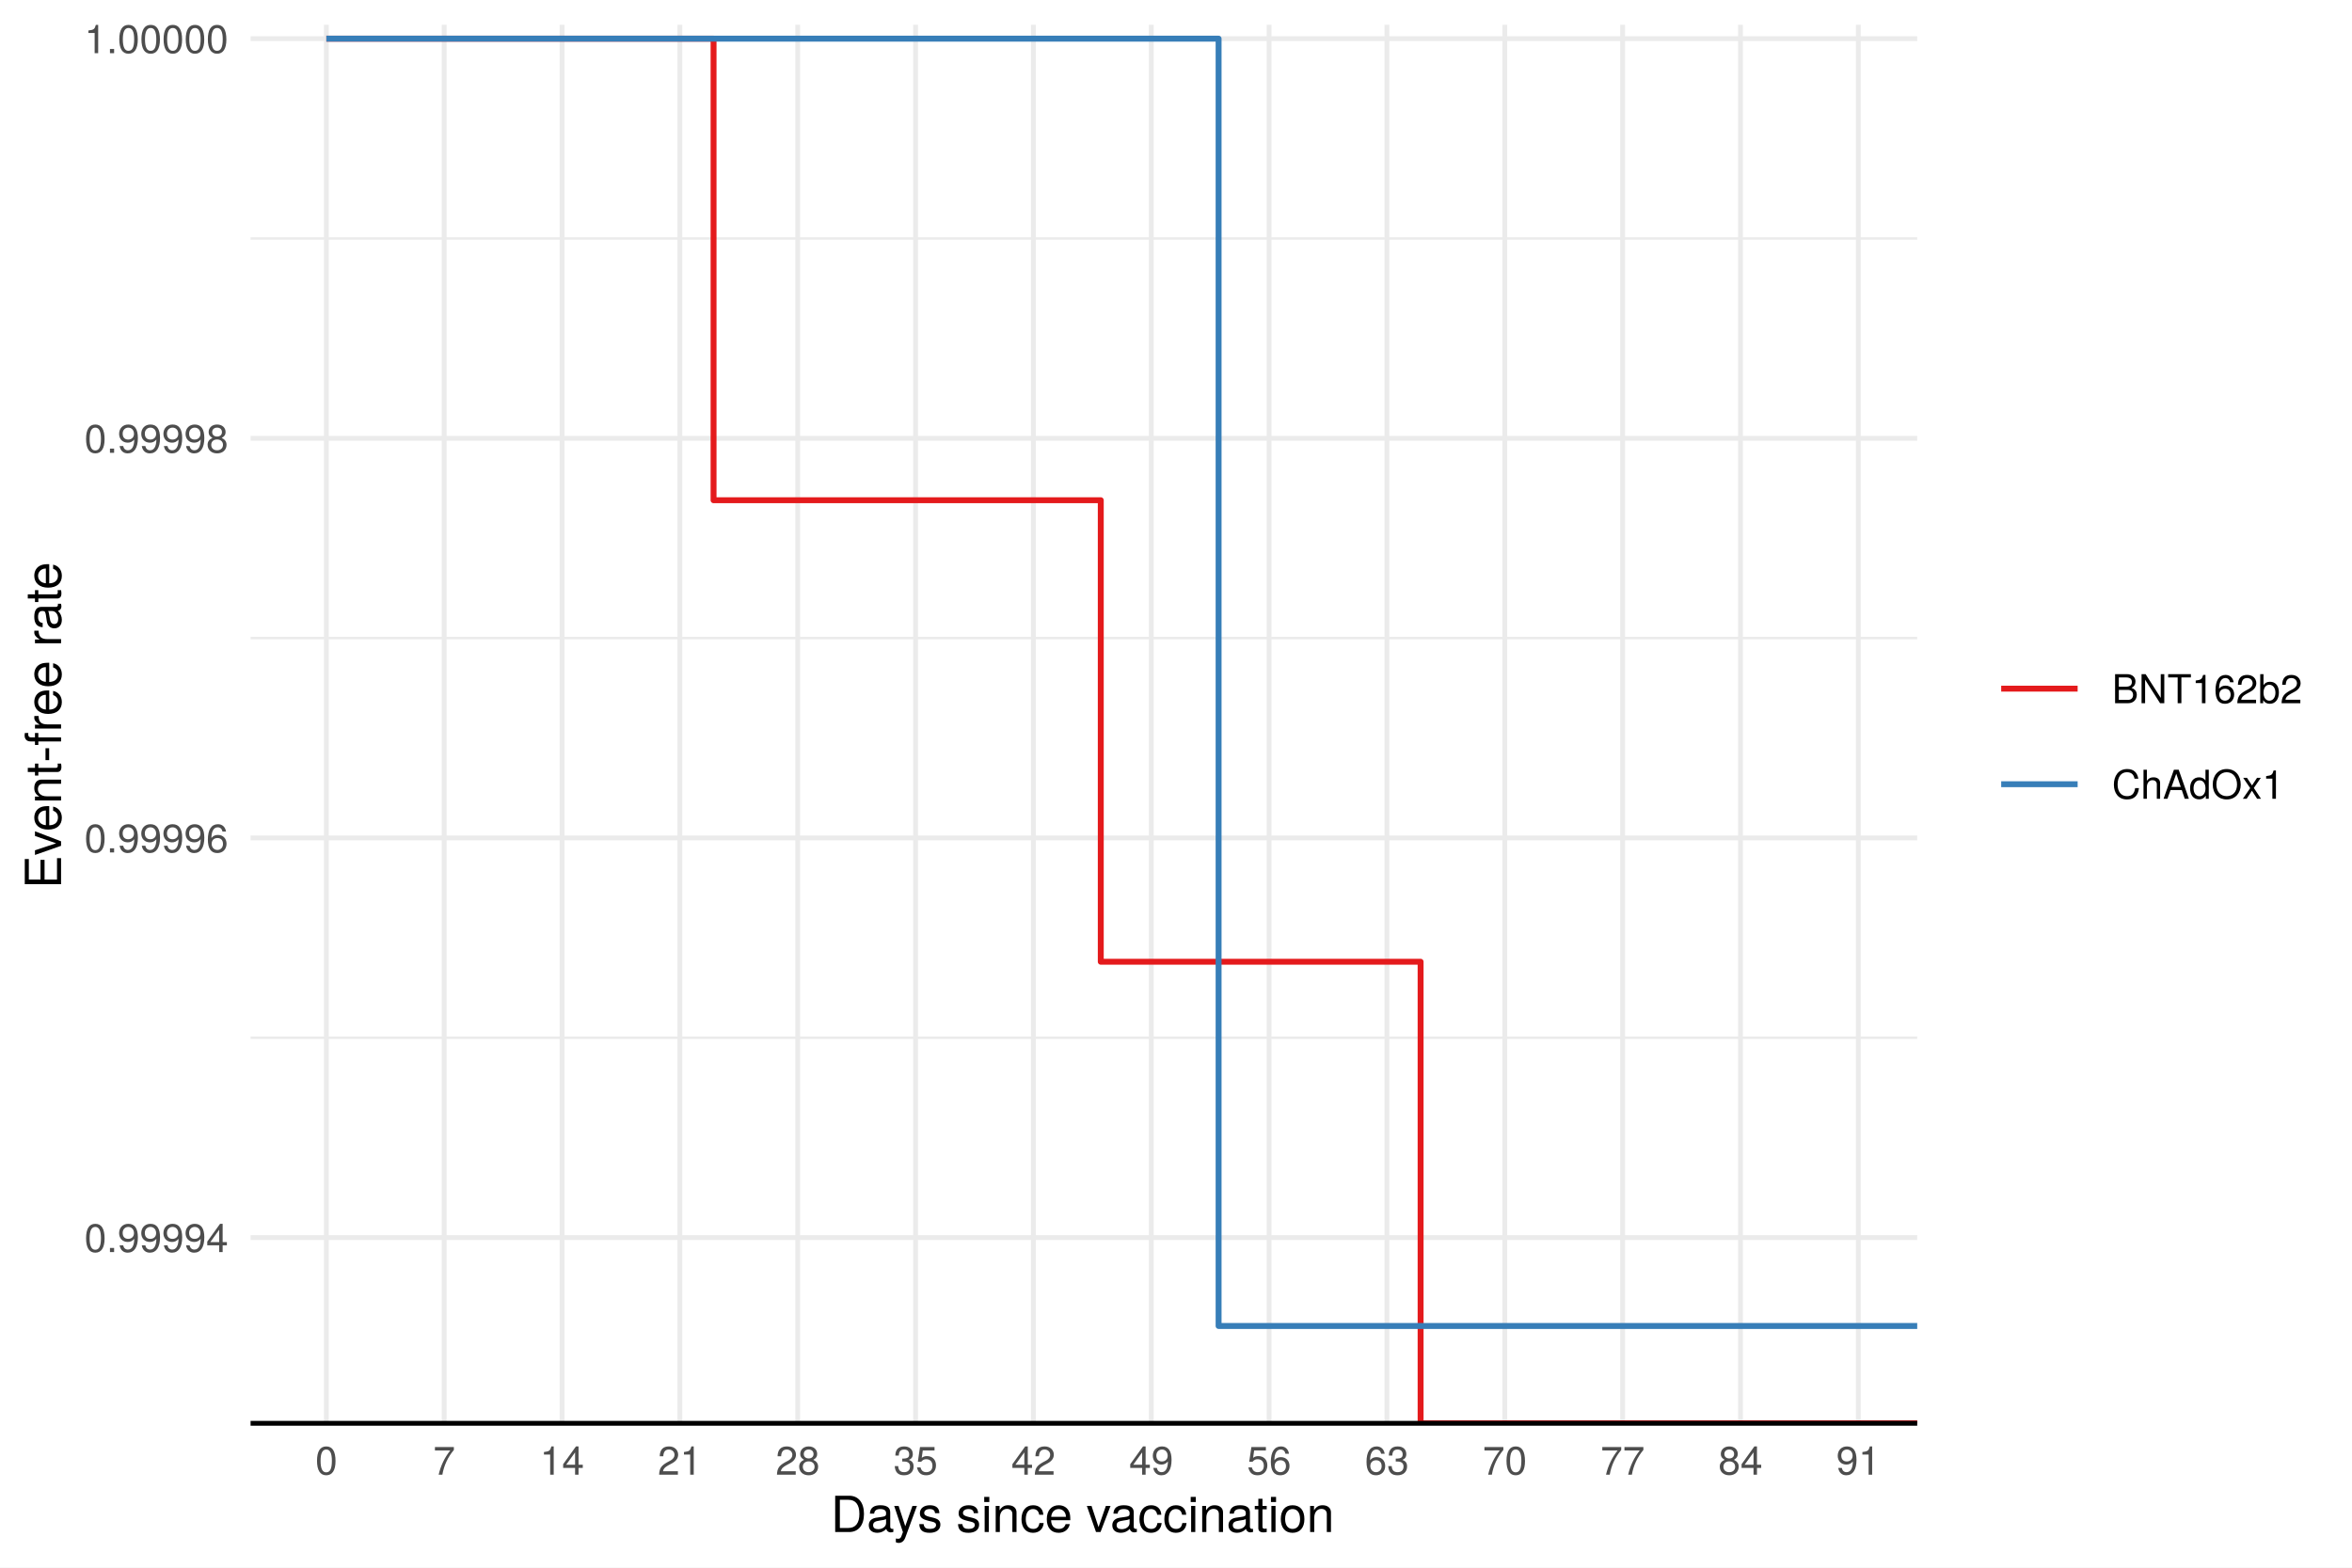
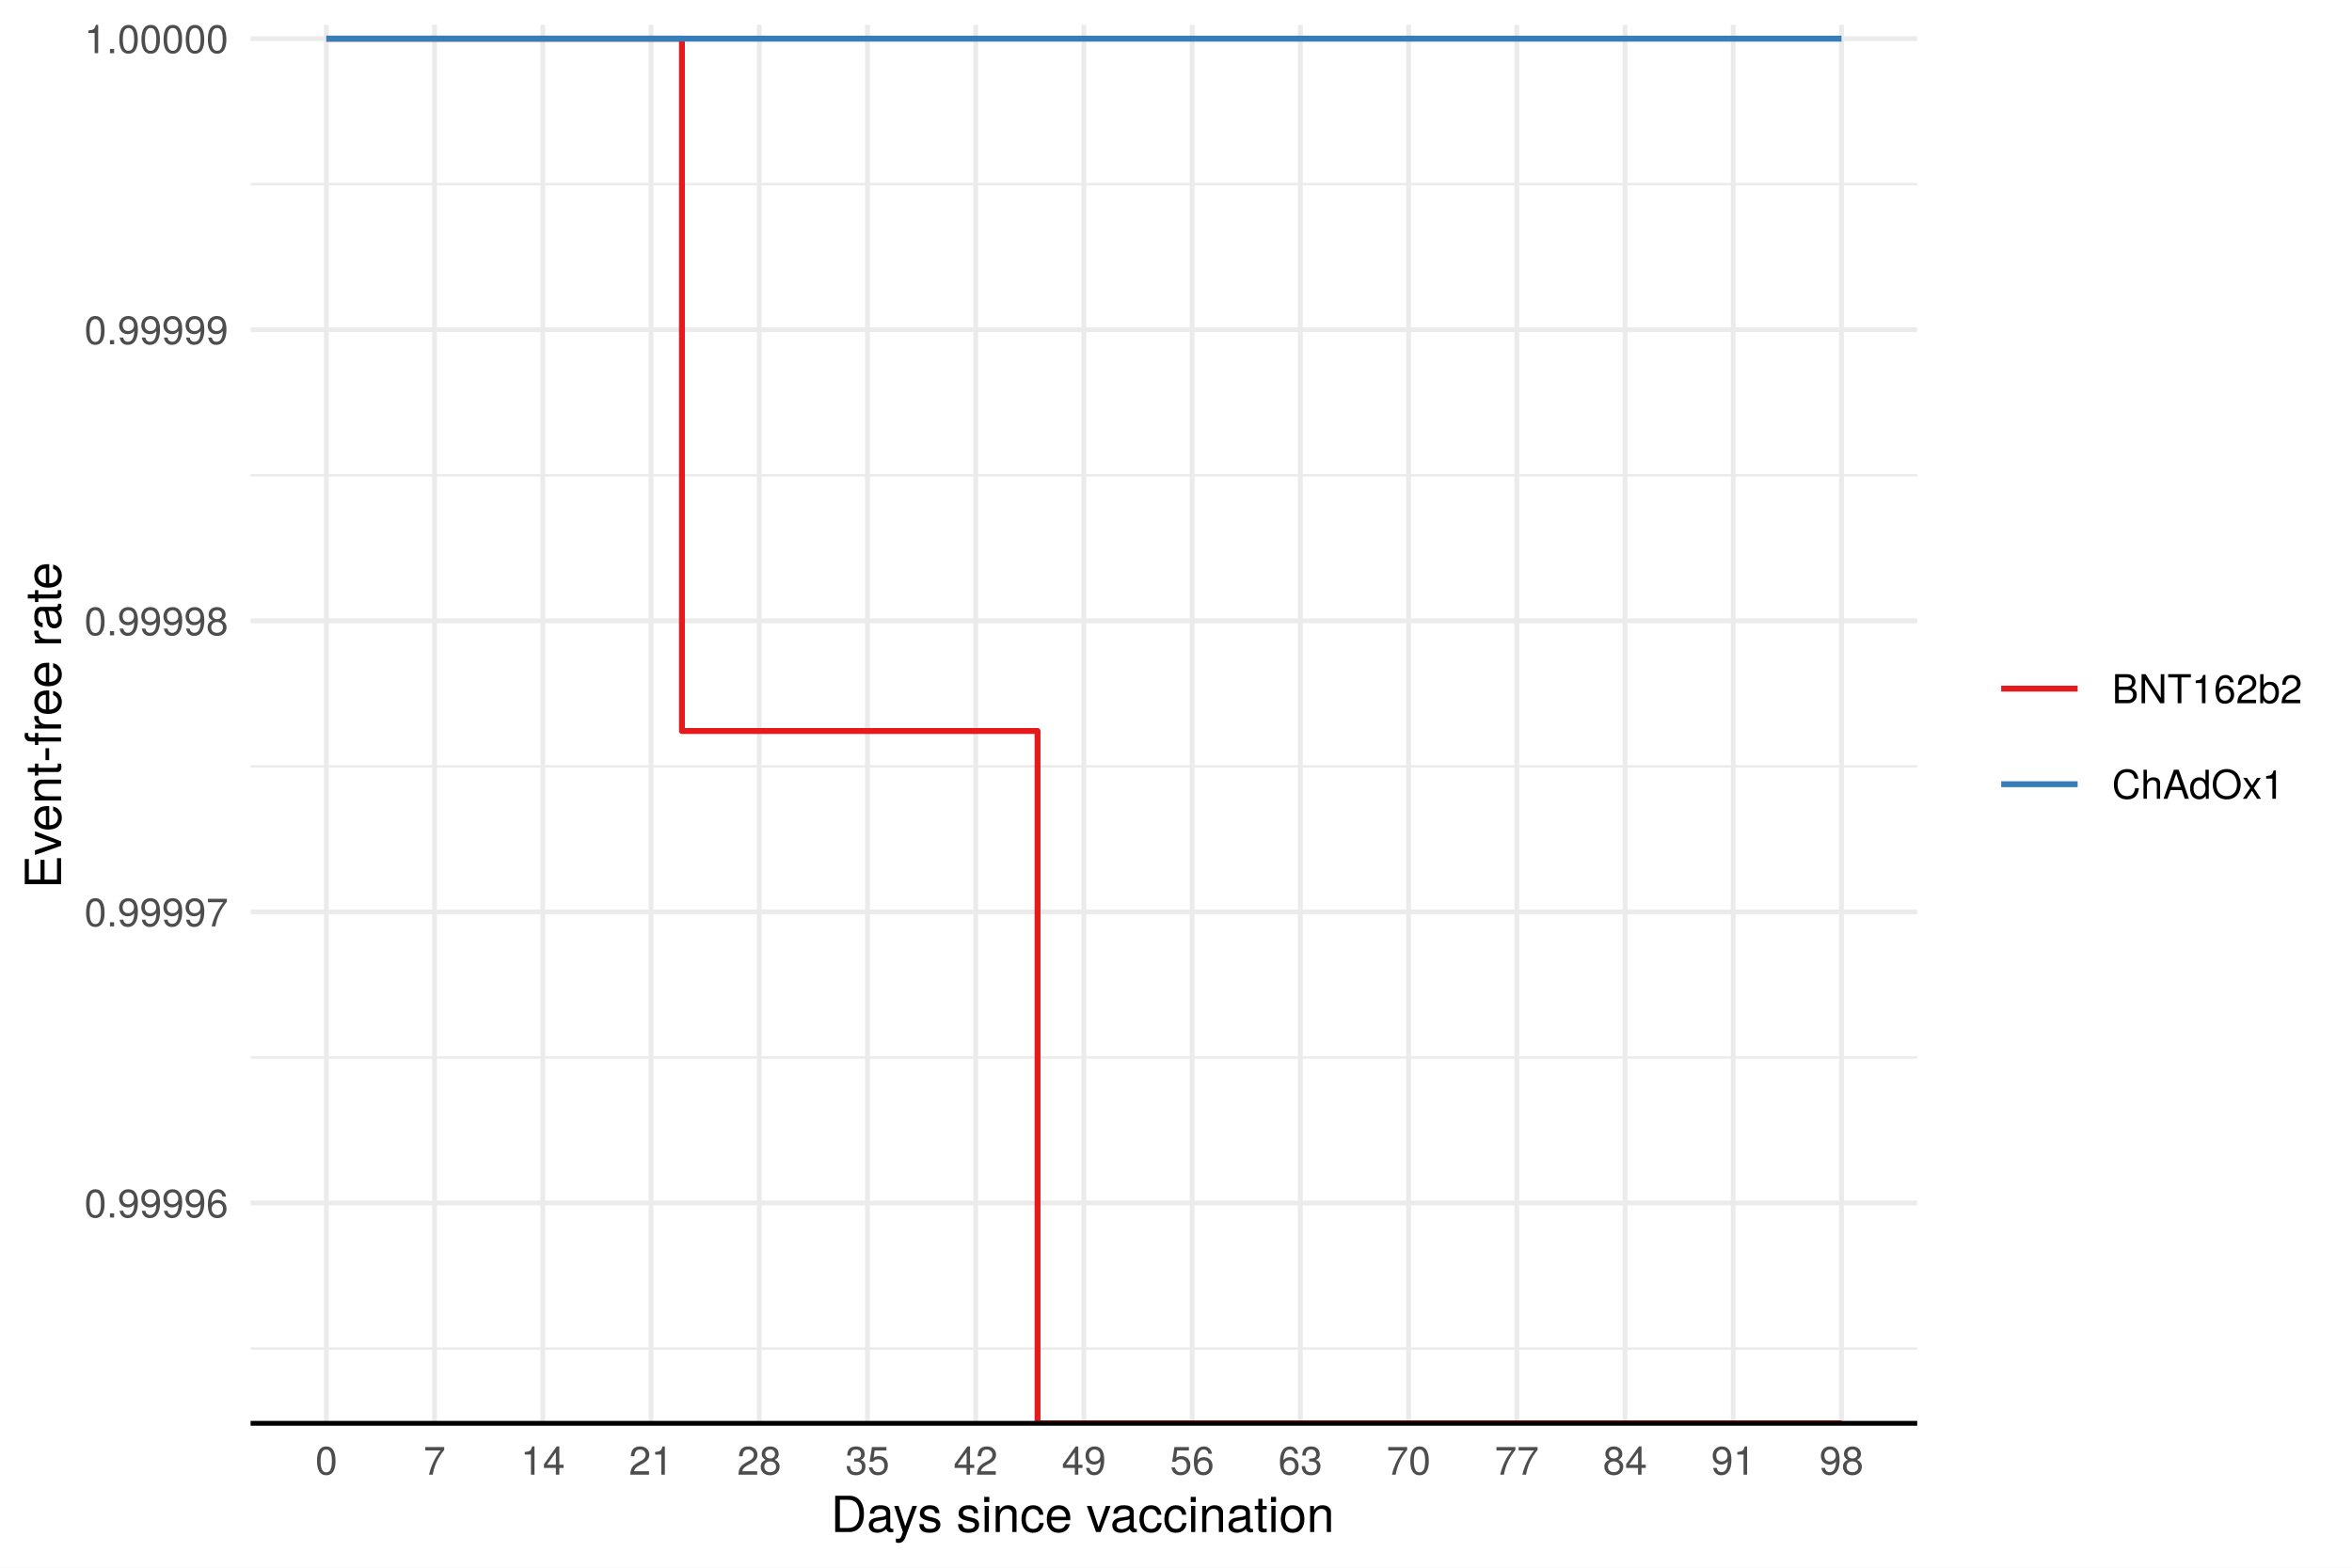
<svg xmlns="http://www.w3.org/2000/svg" viewBox="0 0 425.20 283.46">
  <defs>
    <style type="text/css">
    line, polyline, polygon, path, rect, circle {
      fill: none;
      stroke: #000000;
      stroke-linecap: round;
      stroke-linejoin: round;
      stroke-miterlimit: 10.00;
    }
  </style>
  </defs>
  <rect width="100%" height="100%" style="stroke: none; fill: #FFFFFF;" />
  <defs>
    <clipPath id="cpNDUuMzB8MzQ2LjYwfDI1Ny4zNnw0LjQ4">
      <rect x="45.30" y="4.48" width="301.30" height="252.88" />
    </clipPath>
  </defs>
-   <polyline points="45.30,187.64 346.60,187.64 " style="stroke-width: 0.44; stroke: #EBEBEB; stroke-linecap: butt;" clip-path="url(#cpNDUuMzB8MzQ2LjYwfDI1Ny4zNnw0LjQ4)" />
-   <polyline points="45.30,115.38 346.60,115.38 " style="stroke-width: 0.44; stroke: #EBEBEB; stroke-linecap: butt;" clip-path="url(#cpNDUuMzB8MzQ2LjYwfDI1Ny4zNnw0LjQ4)" />
-   <polyline points="45.30,43.12 346.60,43.12 " style="stroke-width: 0.44; stroke: #EBEBEB; stroke-linecap: butt;" clip-path="url(#cpNDUuMzB8MzQ2LjYwfDI1Ny4zNnw0LjQ4)" />
-   <polyline points="45.30,223.77 346.60,223.77 " style="stroke-width: 0.87; stroke: #EBEBEB; stroke-linecap: butt;" clip-path="url(#cpNDUuMzB8MzQ2LjYwfDI1Ny4zNnw0LjQ4)" />
-   <polyline points="45.30,151.51 346.60,151.51 " style="stroke-width: 0.87; stroke: #EBEBEB; stroke-linecap: butt;" clip-path="url(#cpNDUuMzB8MzQ2LjYwfDI1Ny4zNnw0LjQ4)" />
-   <polyline points="45.30,79.25 346.60,79.25 " style="stroke-width: 0.87; stroke: #EBEBEB; stroke-linecap: butt;" clip-path="url(#cpNDUuMzB8MzQ2LjYwfDI1Ny4zNnw0LjQ4)" />
+   <polyline points="45.30,243.84 346.60,243.84 " style="stroke-width: 0.44; stroke: #EBEBEB; stroke-linecap: butt;" clip-path="url(#cpNDUuMzB8MzQ2LjYwfDI1Ny4zNnw0LjQ4)" />
+   <polyline points="45.30,191.21 346.60,191.21 " style="stroke-width: 0.44; stroke: #EBEBEB; stroke-linecap: butt;" clip-path="url(#cpNDUuMzB8MzQ2LjYwfDI1Ny4zNnw0LjQ4)" />
+   <polyline points="45.30,138.57 346.60,138.57 " style="stroke-width: 0.44; stroke: #EBEBEB; stroke-linecap: butt;" clip-path="url(#cpNDUuMzB8MzQ2LjYwfDI1Ny4zNnw0LjQ4)" />
+   <polyline points="45.30,85.94 346.60,85.94 " style="stroke-width: 0.44; stroke: #EBEBEB; stroke-linecap: butt;" clip-path="url(#cpNDUuMzB8MzQ2LjYwfDI1Ny4zNnw0LjQ4)" />
+   <polyline points="45.30,33.30 346.60,33.30 " style="stroke-width: 0.44; stroke: #EBEBEB; stroke-linecap: butt;" clip-path="url(#cpNDUuMzB8MzQ2LjYwfDI1Ny4zNnw0LjQ4)" />
+   <polyline points="45.30,217.52 346.60,217.52 " style="stroke-width: 0.87; stroke: #EBEBEB; stroke-linecap: butt;" clip-path="url(#cpNDUuMzB8MzQ2LjYwfDI1Ny4zNnw0LjQ4)" />
+   <polyline points="45.30,164.89 346.60,164.89 " style="stroke-width: 0.87; stroke: #EBEBEB; stroke-linecap: butt;" clip-path="url(#cpNDUuMzB8MzQ2LjYwfDI1Ny4zNnw0LjQ4)" />
+   <polyline points="45.30,112.26 346.60,112.26 " style="stroke-width: 0.87; stroke: #EBEBEB; stroke-linecap: butt;" clip-path="url(#cpNDUuMzB8MzQ2LjYwfDI1Ny4zNnw0LjQ4)" />
+   <polyline points="45.30,59.62 346.60,59.62 " style="stroke-width: 0.87; stroke: #EBEBEB; stroke-linecap: butt;" clip-path="url(#cpNDUuMzB8MzQ2LjYwfDI1Ny4zNnw0LjQ4)" />
  <polyline points="45.30,6.99 346.60,6.99 " style="stroke-width: 0.87; stroke: #EBEBEB; stroke-linecap: butt;" clip-path="url(#cpNDUuMzB8MzQ2LjYwfDI1Ny4zNnw0LjQ4)" />
  <polyline points="59.00,257.36 59.00,4.48 " style="stroke-width: 0.87; stroke: #EBEBEB; stroke-linecap: butt;" clip-path="url(#cpNDUuMzB8MzQ2LjYwfDI1Ny4zNnw0LjQ4)" />
-   <polyline points="80.30,257.36 80.30,4.48 " style="stroke-width: 0.87; stroke: #EBEBEB; stroke-linecap: butt;" clip-path="url(#cpNDUuMzB8MzQ2LjYwfDI1Ny4zNnw0LjQ4)" />
-   <polyline points="101.61,257.36 101.61,4.48 " style="stroke-width: 0.87; stroke: #EBEBEB; stroke-linecap: butt;" clip-path="url(#cpNDUuMzB8MzQ2LjYwfDI1Ny4zNnw0LjQ4)" />
-   <polyline points="122.91,257.36 122.91,4.48 " style="stroke-width: 0.87; stroke: #EBEBEB; stroke-linecap: butt;" clip-path="url(#cpNDUuMzB8MzQ2LjYwfDI1Ny4zNnw0LjQ4)" />
-   <polyline points="144.21,257.36 144.21,4.48 " style="stroke-width: 0.87; stroke: #EBEBEB; stroke-linecap: butt;" clip-path="url(#cpNDUuMzB8MzQ2LjYwfDI1Ny4zNnw0LjQ4)" />
-   <polyline points="165.52,257.36 165.52,4.48 " style="stroke-width: 0.87; stroke: #EBEBEB; stroke-linecap: butt;" clip-path="url(#cpNDUuMzB8MzQ2LjYwfDI1Ny4zNnw0LjQ4)" />
-   <polyline points="186.82,257.36 186.82,4.48 " style="stroke-width: 0.87; stroke: #EBEBEB; stroke-linecap: butt;" clip-path="url(#cpNDUuMzB8MzQ2LjYwfDI1Ny4zNnw0LjQ4)" />
-   <polyline points="208.13,257.36 208.13,4.48 " style="stroke-width: 0.87; stroke: #EBEBEB; stroke-linecap: butt;" clip-path="url(#cpNDUuMzB8MzQ2LjYwfDI1Ny4zNnw0LjQ4)" />
-   <polyline points="229.43,257.36 229.43,4.48 " style="stroke-width: 0.87; stroke: #EBEBEB; stroke-linecap: butt;" clip-path="url(#cpNDUuMzB8MzQ2LjYwfDI1Ny4zNnw0LjQ4)" />
-   <polyline points="250.73,257.36 250.73,4.48 " style="stroke-width: 0.87; stroke: #EBEBEB; stroke-linecap: butt;" clip-path="url(#cpNDUuMzB8MzQ2LjYwfDI1Ny4zNnw0LjQ4)" />
-   <polyline points="272.04,257.36 272.04,4.48 " style="stroke-width: 0.87; stroke: #EBEBEB; stroke-linecap: butt;" clip-path="url(#cpNDUuMzB8MzQ2LjYwfDI1Ny4zNnw0LjQ4)" />
-   <polyline points="293.34,257.36 293.34,4.48 " style="stroke-width: 0.87; stroke: #EBEBEB; stroke-linecap: butt;" clip-path="url(#cpNDUuMzB8MzQ2LjYwfDI1Ny4zNnw0LjQ4)" />
-   <polyline points="314.65,257.36 314.65,4.48 " style="stroke-width: 0.87; stroke: #EBEBEB; stroke-linecap: butt;" clip-path="url(#cpNDUuMzB8MzQ2LjYwfDI1Ny4zNnw0LjQ4)" />
-   <polyline points="335.95,257.36 335.95,4.48 " style="stroke-width: 0.87; stroke: #EBEBEB; stroke-linecap: butt;" clip-path="url(#cpNDUuMzB8MzQ2LjYwfDI1Ny4zNnw0LjQ4)" />
-   <polyline points="59.00,6.99 62.04,6.99 62.04,6.99 65.09,6.99 65.09,6.99 68.13,6.99 68.13,6.99 71.17,6.99 71.17,6.99 74.22,6.99 74.22,6.99 77.26,6.99 77.26,6.99 80.30,6.99 80.30,6.99 83.35,6.99 83.35,6.99 86.39,6.99 86.39,6.99 89.43,6.99 89.43,6.99 92.48,6.99 92.48,6.99 95.52,6.99 95.52,6.99 98.56,6.99 98.56,6.99 101.61,6.99 101.61,6.99 104.65,6.99 104.65,6.99 107.69,6.99 107.69,6.99 110.74,6.99 110.74,6.99 113.78,6.99 113.78,6.99 116.82,6.99 116.82,6.99 119.87,6.99 119.87,6.99 122.91,6.99 122.91,6.99 125.95,6.99 125.95,6.99 129.00,6.99 129.00,90.45 132.04,90.45 132.04,90.45 135.08,90.45 135.08,90.45 138.13,90.45 138.13,90.45 141.17,90.45 141.17,90.45 144.21,90.45 144.21,90.45 147.26,90.45 147.26,90.45 150.30,90.45 150.30,90.45 153.34,90.45 153.34,90.45 156.39,90.45 156.39,90.45 159.43,90.45 159.43,90.45 162.48,90.45 162.48,90.45 165.52,90.45 165.52,90.45 168.56,90.45 168.56,90.45 171.61,90.45 171.61,90.45 174.65,90.45 174.65,90.45 177.69,90.45 177.69,90.45 180.74,90.45 180.74,90.45 183.78,90.45 183.78,90.45 186.82,90.45 186.82,90.45 189.87,90.45 189.87,90.45 192.91,90.45 192.91,90.45 195.95,90.45 195.95,90.45 199.00,90.45 199.00,173.90 202.04,173.90 202.04,173.90 205.08,173.90 205.08,173.90 208.13,173.90 208.13,173.90 211.17,173.90 211.17,173.90 214.21,173.90 214.21,173.90 217.26,173.90 217.26,173.90 220.30,173.90 220.30,173.90 223.34,173.90 223.34,173.90 226.39,173.90 226.39,173.90 229.43,173.90 229.43,173.90 232.47,173.90 232.47,173.90 235.52,173.90 235.52,173.90 238.56,173.90 238.56,173.90 241.60,173.90 241.60,173.90 244.65,173.90 244.65,173.90 247.69,173.90 247.69,173.90 250.73,173.90 250.73,173.90 253.78,173.90 253.78,173.90 256.82,173.90 256.82,257.36 259.86,257.36 259.86,257.36 262.91,257.36 262.91,257.36 265.95,257.36 265.95,257.36 268.99,257.36 268.99,257.36 272.04,257.36 272.04,257.36 275.08,257.36 275.08,257.36 278.12,257.36 278.12,257.36 281.17,257.36 281.17,257.36 284.21,257.36 284.21,257.36 287.26,257.36 287.26,257.36 290.30,257.36 290.30,257.36 293.34,257.36 293.34,257.36 296.39,257.36 296.39,257.36 299.43,257.36 299.43,257.36 302.47,257.36 302.47,257.36 305.52,257.36 305.52,257.36 308.56,257.36 308.56,257.36 311.60,257.36 311.60,257.36 314.65,257.36 314.65,257.36 317.69,257.36 317.69,257.36 320.73,257.36 320.73,257.36 323.78,257.36 323.78,257.36 326.82,257.36 326.82,257.36 329.86,257.36 329.86,257.36 332.91,257.36 332.91,257.36 335.95,257.36 335.95,257.36 338.99,257.36 338.99,257.36 342.04,257.36 342.04,257.36 345.08,257.36 345.08,257.36 348.12,257.36 348.12,257.36 351.17,257.36 351.17,257.36 354.21,257.36 354.21,257.36 357.25,257.36 357.25,257.36 360.30,257.36 360.30,257.36 363.34,257.36 363.34,257.36 366.38,257.36 366.38,257.36 369.43,257.36 369.43,257.36 372.47,257.36 372.47,257.36 375.51,257.36 375.51,257.36 378.56,257.36 378.56,257.36 381.60,257.36 381.60,257.36 384.64,257.36 384.64,257.36 387.69,257.36 387.69,257.36 390.73,257.36 390.73,257.36 393.77,257.36 393.77,257.36 396.82,257.36 396.82,257.36 399.86,257.36 399.86,257.36 402.90,257.36 402.90,257.36 " style="stroke-width: 1.07; stroke: #E41A1C; stroke-linecap: butt;" clip-path="url(#cpNDUuMzB8MzQ2LjYwfDI1Ny4zNnw0LjQ4)" />
-   <polyline points="59.00,6.99 62.04,6.99 62.04,6.99 65.09,6.99 65.09,6.99 68.13,6.99 68.13,6.99 71.17,6.99 71.17,6.99 74.22,6.99 74.22,6.99 77.26,6.99 77.26,6.99 80.30,6.99 80.30,6.99 83.35,6.99 83.35,6.99 86.39,6.99 86.39,6.99 89.43,6.99 89.43,6.99 92.48,6.99 92.48,6.99 95.52,6.99 95.52,6.99 98.56,6.99 98.56,6.99 101.61,6.99 101.61,6.99 104.65,6.99 104.65,6.99 107.69,6.99 107.69,6.99 110.74,6.99 110.74,6.99 113.78,6.99 113.78,6.99 116.82,6.99 116.82,6.99 119.87,6.99 119.87,6.99 122.91,6.99 122.91,6.99 125.95,6.99 125.95,6.99 129.00,6.99 129.00,6.99 132.04,6.99 132.04,6.99 135.08,6.99 135.08,6.99 138.13,6.99 138.13,6.99 141.17,6.99 141.17,6.99 144.21,6.99 144.21,6.99 147.26,6.99 147.26,6.99 150.30,6.99 150.30,6.99 153.34,6.99 153.34,6.99 156.39,6.99 156.39,6.99 159.43,6.99 159.43,6.99 162.48,6.99 162.48,6.99 165.52,6.99 165.52,6.99 168.56,6.99 168.56,6.99 171.61,6.99 171.61,6.99 174.65,6.99 174.65,6.99 177.69,6.99 177.69,6.99 180.74,6.99 180.74,6.99 183.78,6.99 183.78,6.99 186.82,6.99 186.82,6.99 189.87,6.99 189.87,6.99 192.91,6.99 192.91,6.99 195.95,6.99 195.95,6.99 199.00,6.99 199.00,6.99 202.04,6.99 202.04,6.99 205.08,6.99 205.08,6.99 208.13,6.99 208.13,6.99 211.17,6.99 211.17,6.99 214.21,6.99 214.21,6.99 217.26,6.99 217.26,6.99 220.30,6.99 220.30,239.76 223.34,239.76 223.34,239.76 226.39,239.76 226.39,239.76 229.43,239.76 229.43,239.76 232.47,239.76 232.47,239.76 235.52,239.76 235.52,239.76 238.56,239.76 238.56,239.76 241.60,239.76 241.60,239.76 244.65,239.76 244.65,239.76 247.69,239.76 247.69,239.76 250.73,239.76 250.73,239.76 253.78,239.76 253.78,239.76 256.82,239.76 256.82,239.76 259.86,239.76 259.86,239.76 262.91,239.76 262.91,239.76 265.95,239.76 265.95,239.76 268.99,239.76 268.99,239.76 272.04,239.76 272.04,239.76 275.08,239.76 275.08,239.76 278.12,239.76 278.12,239.76 281.17,239.76 281.17,239.76 284.21,239.76 284.21,239.76 287.26,239.76 287.26,239.76 290.30,239.76 290.30,239.76 293.34,239.76 293.34,239.76 296.39,239.76 296.39,239.76 299.43,239.76 299.43,239.76 302.47,239.76 302.47,239.76 305.52,239.76 305.52,239.76 308.56,239.76 308.56,239.76 311.60,239.76 311.60,239.76 314.65,239.76 314.65,239.76 317.69,239.76 317.69,239.76 320.73,239.76 320.73,239.76 323.78,239.76 323.78,239.76 326.82,239.76 326.82,239.76 329.86,239.76 329.86,239.76 332.91,239.76 332.91,239.76 335.95,239.76 335.95,239.76 338.99,239.76 338.99,239.76 342.04,239.76 342.04,239.76 345.08,239.76 345.08,239.76 348.12,239.76 348.12,239.76 351.17,239.76 351.17,239.76 354.21,239.76 354.21,239.76 357.25,239.76 357.25,239.76 360.30,239.76 360.30,239.76 363.34,239.76 363.34,239.76 366.38,239.76 366.38,239.76 369.43,239.76 369.43,239.76 372.47,239.76 372.47,239.76 375.51,239.76 375.51,239.76 378.56,239.76 378.56,239.76 381.60,239.76 381.60,239.76 384.64,239.76 384.64,239.76 387.69,239.76 387.69,239.76 390.73,239.76 390.73,239.76 393.77,239.76 393.77,239.76 396.82,239.76 396.82,239.76 399.86,239.76 399.86,239.76 402.90,239.76 402.90,239.76 " style="stroke-width: 1.07; stroke: #377EB8; stroke-linecap: butt;" clip-path="url(#cpNDUuMzB8MzQ2LjYwfDI1Ny4zNnw0LjQ4)" />
+   <polyline points="78.56,257.36 78.56,4.48 " style="stroke-width: 0.87; stroke: #EBEBEB; stroke-linecap: butt;" clip-path="url(#cpNDUuMzB8MzQ2LjYwfDI1Ny4zNnw0LjQ4)" />
+   <polyline points="98.13,257.36 98.13,4.48 " style="stroke-width: 0.87; stroke: #EBEBEB; stroke-linecap: butt;" clip-path="url(#cpNDUuMzB8MzQ2LjYwfDI1Ny4zNnw0LjQ4)" />
+   <polyline points="117.69,257.36 117.69,4.48 " style="stroke-width: 0.87; stroke: #EBEBEB; stroke-linecap: butt;" clip-path="url(#cpNDUuMzB8MzQ2LjYwfDI1Ny4zNnw0LjQ4)" />
+   <polyline points="137.26,257.36 137.26,4.48 " style="stroke-width: 0.87; stroke: #EBEBEB; stroke-linecap: butt;" clip-path="url(#cpNDUuMzB8MzQ2LjYwfDI1Ny4zNnw0LjQ4)" />
+   <polyline points="156.82,257.36 156.82,4.48 " style="stroke-width: 0.87; stroke: #EBEBEB; stroke-linecap: butt;" clip-path="url(#cpNDUuMzB8MzQ2LjYwfDI1Ny4zNnw0LjQ4)" />
+   <polyline points="176.39,257.36 176.39,4.48 " style="stroke-width: 0.87; stroke: #EBEBEB; stroke-linecap: butt;" clip-path="url(#cpNDUuMzB8MzQ2LjYwfDI1Ny4zNnw0LjQ4)" />
+   <polyline points="195.95,257.36 195.95,4.48 " style="stroke-width: 0.87; stroke: #EBEBEB; stroke-linecap: butt;" clip-path="url(#cpNDUuMzB8MzQ2LjYwfDI1Ny4zNnw0LjQ4)" />
+   <polyline points="215.52,257.36 215.52,4.48 " style="stroke-width: 0.87; stroke: #EBEBEB; stroke-linecap: butt;" clip-path="url(#cpNDUuMzB8MzQ2LjYwfDI1Ny4zNnw0LjQ4)" />
+   <polyline points="235.08,257.36 235.08,4.48 " style="stroke-width: 0.87; stroke: #EBEBEB; stroke-linecap: butt;" clip-path="url(#cpNDUuMzB8MzQ2LjYwfDI1Ny4zNnw0LjQ4)" />
+   <polyline points="254.65,257.36 254.65,4.48 " style="stroke-width: 0.87; stroke: #EBEBEB; stroke-linecap: butt;" clip-path="url(#cpNDUuMzB8MzQ2LjYwfDI1Ny4zNnw0LjQ4)" />
+   <polyline points="274.21,257.36 274.21,4.48 " style="stroke-width: 0.87; stroke: #EBEBEB; stroke-linecap: butt;" clip-path="url(#cpNDUuMzB8MzQ2LjYwfDI1Ny4zNnw0LjQ4)" />
+   <polyline points="293.78,257.36 293.78,4.48 " style="stroke-width: 0.87; stroke: #EBEBEB; stroke-linecap: butt;" clip-path="url(#cpNDUuMzB8MzQ2LjYwfDI1Ny4zNnw0LjQ4)" />
+   <polyline points="313.34,257.36 313.34,4.48 " style="stroke-width: 0.87; stroke: #EBEBEB; stroke-linecap: butt;" clip-path="url(#cpNDUuMzB8MzQ2LjYwfDI1Ny4zNnw0LjQ4)" />
+   <polyline points="332.91,257.36 332.91,4.48 " style="stroke-width: 0.87; stroke: #EBEBEB; stroke-linecap: butt;" clip-path="url(#cpNDUuMzB8MzQ2LjYwfDI1Ny4zNnw0LjQ4)" />
+   <polyline points="59.00,6.99 61.79,6.99 61.79,6.99 64.59,6.99 64.59,6.99 67.38,6.99 67.38,6.99 70.18,6.99 70.18,6.99 72.97,6.99 72.97,6.99 75.77,6.99 75.77,6.99 78.56,6.99 78.56,6.99 81.36,6.99 81.36,6.99 84.15,6.99 84.15,6.99 86.95,6.99 86.95,6.99 89.74,6.99 89.74,6.99 92.54,6.99 92.54,6.99 95.33,6.99 95.33,6.99 98.13,6.99 98.13,6.99 100.92,6.99 100.92,6.99 103.72,6.99 103.72,6.99 106.51,6.99 106.51,6.99 109.31,6.99 109.31,6.99 112.10,6.99 112.10,6.99 114.90,6.99 114.90,6.99 117.69,6.99 117.69,6.99 120.49,6.99 120.49,6.99 123.28,6.99 123.28,132.18 126.08,132.18 126.08,132.18 128.87,132.18 128.87,132.18 131.67,132.18 131.67,132.18 134.46,132.18 134.46,132.18 137.26,132.18 137.26,132.18 140.05,132.18 140.05,132.18 142.85,132.18 142.85,132.18 145.64,132.18 145.64,132.18 148.44,132.18 148.44,132.18 151.23,132.18 151.23,132.18 154.03,132.18 154.03,132.18 156.82,132.18 156.82,132.18 159.62,132.18 159.62,132.18 162.41,132.18 162.41,132.18 165.21,132.18 165.21,132.18 168.00,132.18 168.00,132.18 170.80,132.18 170.80,132.18 173.59,132.18 173.59,132.18 176.39,132.18 176.39,132.18 179.18,132.18 179.18,132.18 181.98,132.18 181.98,132.18 184.77,132.18 184.77,132.18 187.57,132.18 187.57,257.36 190.36,257.36 190.36,257.36 193.16,257.36 193.16,257.36 195.95,257.36 195.95,257.36 198.75,257.36 198.75,257.36 201.54,257.36 201.54,257.36 204.34,257.36 204.34,257.36 207.13,257.36 207.13,257.36 209.93,257.36 209.93,257.36 212.72,257.36 212.72,257.36 215.52,257.36 215.52,257.36 218.31,257.36 218.31,257.36 221.11,257.36 221.11,257.36 223.90,257.36 223.90,257.36 226.70,257.36 226.70,257.36 229.49,257.36 229.49,257.36 232.29,257.36 232.29,257.36 235.08,257.36 235.08,257.36 237.88,257.36 237.88,257.36 240.67,257.36 240.67,257.36 243.47,257.36 243.47,257.36 246.26,257.36 246.26,257.36 249.06,257.36 249.06,257.36 251.85,257.36 251.85,257.36 254.65,257.36 254.65,257.36 257.44,257.36 257.44,257.36 260.24,257.36 260.24,257.36 263.03,257.36 263.03,257.36 265.83,257.36 265.83,257.36 268.62,257.36 268.62,257.36 271.42,257.36 271.42,257.36 274.21,257.36 274.21,257.36 277.01,257.36 277.01,257.36 279.80,257.36 279.80,257.36 282.60,257.36 282.60,257.36 285.39,257.36 285.39,257.36 288.19,257.36 288.19,257.36 290.98,257.36 290.98,257.36 293.78,257.36 293.78,257.36 296.57,257.36 296.57,257.36 299.37,257.36 299.37,257.36 302.16,257.36 302.16,257.36 304.96,257.36 304.96,257.36 307.75,257.36 307.75,257.36 310.55,257.36 310.55,257.36 313.34,257.36 313.34,257.36 316.14,257.36 316.14,257.36 318.93,257.36 318.93,257.36 321.73,257.36 321.73,257.36 324.52,257.36 324.52,257.36 327.32,257.36 327.32,257.36 330.11,257.36 330.11,257.36 332.91,257.36 332.91,257.36 " style="stroke-width: 1.07; stroke: #E41A1C; stroke-linecap: butt;" clip-path="url(#cpNDUuMzB8MzQ2LjYwfDI1Ny4zNnw0LjQ4)" />
+   <polyline points="59.00,6.99 61.79,6.99 61.79,6.99 64.59,6.99 64.59,6.99 67.38,6.99 67.38,6.99 70.18,6.99 70.18,6.99 72.97,6.99 72.97,6.99 75.77,6.99 75.77,6.99 78.56,6.99 78.56,6.99 81.36,6.99 81.36,6.99 84.15,6.99 84.15,6.99 86.95,6.99 86.95,6.99 89.74,6.99 89.74,6.99 92.54,6.99 92.54,6.99 95.33,6.99 95.33,6.99 98.13,6.99 98.13,6.99 100.92,6.99 100.92,6.99 103.72,6.99 103.72,6.99 106.51,6.99 106.51,6.99 109.31,6.99 109.31,6.99 112.10,6.99 112.10,6.99 114.90,6.99 114.90,6.99 117.69,6.99 117.69,6.99 120.49,6.99 120.49,6.99 123.28,6.99 123.28,6.99 126.08,6.99 126.08,6.99 128.87,6.99 128.87,6.99 131.67,6.99 131.67,6.99 134.46,6.99 134.46,6.99 137.26,6.99 137.26,6.99 140.05,6.99 140.05,6.99 142.85,6.99 142.85,6.99 145.64,6.99 145.64,6.99 148.44,6.99 148.44,6.99 151.23,6.99 151.23,6.99 154.03,6.99 154.03,6.99 156.82,6.99 156.82,6.99 159.62,6.99 159.62,6.99 162.41,6.99 162.41,6.99 165.21,6.99 165.21,6.99 168.00,6.99 168.00,6.99 170.80,6.99 170.80,6.99 173.59,6.99 173.59,6.99 176.39,6.99 176.39,6.99 179.18,6.99 179.18,6.99 181.98,6.99 181.98,6.99 184.77,6.99 184.77,6.99 187.57,6.99 187.57,6.99 190.36,6.99 190.36,6.99 193.16,6.99 193.16,6.99 195.95,6.99 195.95,6.99 198.75,6.99 198.75,6.99 201.54,6.99 201.54,6.99 204.34,6.99 204.34,6.99 207.13,6.99 207.13,6.99 209.93,6.99 209.93,6.99 212.72,6.99 212.72,6.99 215.52,6.99 215.52,6.99 218.31,6.99 218.31,6.99 221.11,6.99 221.11,6.99 223.90,6.99 223.90,6.99 226.70,6.99 226.70,6.99 229.49,6.99 229.49,6.99 232.29,6.99 232.29,6.99 235.08,6.99 235.08,6.99 237.88,6.99 237.88,6.99 240.67,6.99 240.67,6.99 243.47,6.99 243.47,6.99 246.26,6.99 246.26,6.99 249.06,6.99 249.06,6.99 251.85,6.99 251.85,6.99 254.65,6.99 254.65,6.99 257.44,6.99 257.44,6.99 260.24,6.99 260.24,6.99 263.03,6.99 263.03,6.99 265.83,6.99 265.83,6.99 268.62,6.99 268.62,6.99 271.42,6.99 271.42,6.99 274.21,6.99 274.21,6.99 277.01,6.99 277.01,6.99 279.80,6.99 279.80,6.99 282.60,6.99 282.60,6.99 285.39,6.99 285.39,6.99 288.19,6.99 288.19,6.99 290.98,6.99 290.98,6.99 293.78,6.99 293.78,6.99 296.57,6.99 296.57,6.99 299.37,6.99 299.37,6.99 302.16,6.99 302.16,6.99 304.96,6.99 304.96,6.99 307.75,6.99 307.75,6.99 310.55,6.99 310.55,6.99 313.34,6.99 313.34,6.99 316.14,6.99 316.14,6.99 318.93,6.99 318.93,6.99 321.73,6.99 321.73,6.99 324.52,6.99 324.52,6.99 327.32,6.99 327.32,6.99 330.11,6.99 330.11,6.99 332.91,6.99 332.91,6.99 " style="stroke-width: 1.07; stroke: #377EB8; stroke-linecap: butt;" clip-path="url(#cpNDUuMzB8MzQ2LjYwfDI1Ny4zNnw0LjQ4)" />
  <defs>
    <clipPath id="cpMC4wMHw0MjUuMjB8MjgzLjQ2fDAuMDA=">
      <rect x="0.00" y="0.00" width="425.20" height="283.46" />
    </clipPath>
  </defs>
  <g clip-path="url(#cpMC4wMHw0MjUuMjB8MjgzLjQ2fDAuMDA=)">
-     <text x="15.25" y="226.40" style="font-size: 7.20px; fill: #4D4D4D; font-family: TeX Gyre Heros;" textLength="26.02px" lengthAdjust="spacingAndGlyphs">0.99994</text>
+     <text x="15.25" y="220.15" style="font-size: 7.20px; fill: #4D4D4D; font-family: TeX Gyre Heros;" textLength="26.02px" lengthAdjust="spacingAndGlyphs">0.99996</text>
  </g>
  <g clip-path="url(#cpMC4wMHw0MjUuMjB8MjgzLjQ2fDAuMDA=)">
-     <text x="15.25" y="154.14" style="font-size: 7.20px; fill: #4D4D4D; font-family: TeX Gyre Heros;" textLength="26.02px" lengthAdjust="spacingAndGlyphs">0.99996</text>
+     <text x="15.25" y="167.51" style="font-size: 7.20px; fill: #4D4D4D; font-family: TeX Gyre Heros;" textLength="26.02px" lengthAdjust="spacingAndGlyphs">0.99997</text>
  </g>
  <g clip-path="url(#cpMC4wMHw0MjUuMjB8MjgzLjQ2fDAuMDA=)">
-     <text x="15.25" y="81.87" style="font-size: 7.20px; fill: #4D4D4D; font-family: TeX Gyre Heros;" textLength="26.02px" lengthAdjust="spacingAndGlyphs">0.99998</text>
+     <text x="15.25" y="114.88" style="font-size: 7.20px; fill: #4D4D4D; font-family: TeX Gyre Heros;" textLength="26.02px" lengthAdjust="spacingAndGlyphs">0.99998</text>
+   </g>
+   <g clip-path="url(#cpMC4wMHw0MjUuMjB8MjgzLjQ2fDAuMDA=)">
+     <text x="15.25" y="62.25" style="font-size: 7.20px; fill: #4D4D4D; font-family: TeX Gyre Heros;" textLength="26.02px" lengthAdjust="spacingAndGlyphs">0.99999</text>
  </g>
  <g clip-path="url(#cpMC4wMHw0MjUuMjB8MjgzLjQ2fDAuMDA=)">
    <text x="15.25" y="9.61" style="font-size: 7.20px; fill: #4D4D4D; font-family: TeX Gyre Heros;" textLength="26.02px" lengthAdjust="spacingAndGlyphs">1.00000</text>
  </g>
  <polyline points="45.30,257.36 346.60,257.36 " style="stroke-width: 0.87; stroke-linecap: butt;" clip-path="url(#cpMC4wMHw0MjUuMjB8MjgzLjQ2fDAuMDA=)" />
  <g clip-path="url(#cpMC4wMHw0MjUuMjB8MjgzLjQ2fDAuMDA=)">
    <text x="57.00" y="266.65" style="font-size: 7.20px; fill: #4D4D4D; font-family: TeX Gyre Heros;" textLength="4.00px" lengthAdjust="spacingAndGlyphs">0</text>
  </g>
  <g clip-path="url(#cpMC4wMHw0MjUuMjB8MjgzLjQ2fDAuMDA=)">
-     <text x="78.30" y="266.65" style="font-size: 7.20px; fill: #4D4D4D; font-family: TeX Gyre Heros;" textLength="4.00px" lengthAdjust="spacingAndGlyphs">7</text>
+     <text x="76.56" y="266.65" style="font-size: 7.20px; fill: #4D4D4D; font-family: TeX Gyre Heros;" textLength="4.00px" lengthAdjust="spacingAndGlyphs">7</text>
  </g>
  <g clip-path="url(#cpMC4wMHw0MjUuMjB8MjgzLjQ2fDAuMDA=)">
-     <text x="97.60" y="266.65" style="font-size: 7.20px; fill: #4D4D4D; font-family: TeX Gyre Heros;" textLength="8.01px" lengthAdjust="spacingAndGlyphs">14</text>
+     <text x="94.13" y="266.65" style="font-size: 7.20px; fill: #4D4D4D; font-family: TeX Gyre Heros;" textLength="8.01px" lengthAdjust="spacingAndGlyphs">14</text>
  </g>
  <g clip-path="url(#cpMC4wMHw0MjUuMjB8MjgzLjQ2fDAuMDA=)">
-     <text x="118.91" y="266.65" style="font-size: 7.20px; fill: #4D4D4D; font-family: TeX Gyre Heros;" textLength="8.01px" lengthAdjust="spacingAndGlyphs">21</text>
+     <text x="113.69" y="266.65" style="font-size: 7.20px; fill: #4D4D4D; font-family: TeX Gyre Heros;" textLength="8.01px" lengthAdjust="spacingAndGlyphs">21</text>
  </g>
  <g clip-path="url(#cpMC4wMHw0MjUuMjB8MjgzLjQ2fDAuMDA=)">
-     <text x="140.21" y="266.65" style="font-size: 7.20px; fill: #4D4D4D; font-family: TeX Gyre Heros;" textLength="8.01px" lengthAdjust="spacingAndGlyphs">28</text>
+     <text x="133.25" y="266.65" style="font-size: 7.20px; fill: #4D4D4D; font-family: TeX Gyre Heros;" textLength="8.01px" lengthAdjust="spacingAndGlyphs">28</text>
  </g>
  <g clip-path="url(#cpMC4wMHw0MjUuMjB8MjgzLjQ2fDAuMDA=)">
-     <text x="161.52" y="266.65" style="font-size: 7.20px; fill: #4D4D4D; font-family: TeX Gyre Heros;" textLength="8.01px" lengthAdjust="spacingAndGlyphs">35</text>
+     <text x="152.82" y="266.65" style="font-size: 7.20px; fill: #4D4D4D; font-family: TeX Gyre Heros;" textLength="8.01px" lengthAdjust="spacingAndGlyphs">35</text>
  </g>
  <g clip-path="url(#cpMC4wMHw0MjUuMjB8MjgzLjQ2fDAuMDA=)">
-     <text x="182.82" y="266.65" style="font-size: 7.20px; fill: #4D4D4D; font-family: TeX Gyre Heros;" textLength="8.01px" lengthAdjust="spacingAndGlyphs">42</text>
+     <text x="172.38" y="266.65" style="font-size: 7.20px; fill: #4D4D4D; font-family: TeX Gyre Heros;" textLength="8.01px" lengthAdjust="spacingAndGlyphs">42</text>
  </g>
  <g clip-path="url(#cpMC4wMHw0MjUuMjB8MjgzLjQ2fDAuMDA=)">
-     <text x="204.12" y="266.65" style="font-size: 7.20px; fill: #4D4D4D; font-family: TeX Gyre Heros;" textLength="8.01px" lengthAdjust="spacingAndGlyphs">49</text>
+     <text x="191.95" y="266.65" style="font-size: 7.20px; fill: #4D4D4D; font-family: TeX Gyre Heros;" textLength="8.01px" lengthAdjust="spacingAndGlyphs">49</text>
  </g>
  <g clip-path="url(#cpMC4wMHw0MjUuMjB8MjgzLjQ2fDAuMDA=)">
-     <text x="225.43" y="266.65" style="font-size: 7.20px; fill: #4D4D4D; font-family: TeX Gyre Heros;" textLength="8.01px" lengthAdjust="spacingAndGlyphs">56</text>
+     <text x="211.51" y="266.65" style="font-size: 7.20px; fill: #4D4D4D; font-family: TeX Gyre Heros;" textLength="8.01px" lengthAdjust="spacingAndGlyphs">56</text>
  </g>
  <g clip-path="url(#cpMC4wMHw0MjUuMjB8MjgzLjQ2fDAuMDA=)">
-     <text x="246.73" y="266.65" style="font-size: 7.20px; fill: #4D4D4D; font-family: TeX Gyre Heros;" textLength="8.01px" lengthAdjust="spacingAndGlyphs">63</text>
+     <text x="231.08" y="266.65" style="font-size: 7.20px; fill: #4D4D4D; font-family: TeX Gyre Heros;" textLength="8.01px" lengthAdjust="spacingAndGlyphs">63</text>
  </g>
  <g clip-path="url(#cpMC4wMHw0MjUuMjB8MjgzLjQ2fDAuMDA=)">
-     <text x="268.03" y="266.65" style="font-size: 7.20px; fill: #4D4D4D; font-family: TeX Gyre Heros;" textLength="8.01px" lengthAdjust="spacingAndGlyphs">70</text>
+     <text x="250.64" y="266.65" style="font-size: 7.20px; fill: #4D4D4D; font-family: TeX Gyre Heros;" textLength="8.01px" lengthAdjust="spacingAndGlyphs">70</text>
  </g>
  <g clip-path="url(#cpMC4wMHw0MjUuMjB8MjgzLjQ2fDAuMDA=)">
-     <text x="289.34" y="266.65" style="font-size: 7.20px; fill: #4D4D4D; font-family: TeX Gyre Heros;" textLength="8.01px" lengthAdjust="spacingAndGlyphs">77</text>
+     <text x="270.21" y="266.65" style="font-size: 7.20px; fill: #4D4D4D; font-family: TeX Gyre Heros;" textLength="8.01px" lengthAdjust="spacingAndGlyphs">77</text>
  </g>
  <g clip-path="url(#cpMC4wMHw0MjUuMjB8MjgzLjQ2fDAuMDA=)">
-     <text x="310.64" y="266.65" style="font-size: 7.20px; fill: #4D4D4D; font-family: TeX Gyre Heros;" textLength="8.01px" lengthAdjust="spacingAndGlyphs">84</text>
+     <text x="289.77" y="266.65" style="font-size: 7.20px; fill: #4D4D4D; font-family: TeX Gyre Heros;" textLength="8.01px" lengthAdjust="spacingAndGlyphs">84</text>
  </g>
  <g clip-path="url(#cpMC4wMHw0MjUuMjB8MjgzLjQ2fDAuMDA=)">
-     <text x="331.95" y="266.65" style="font-size: 7.20px; fill: #4D4D4D; font-family: TeX Gyre Heros;" textLength="8.01px" lengthAdjust="spacingAndGlyphs">91</text>
+     <text x="309.34" y="266.65" style="font-size: 7.20px; fill: #4D4D4D; font-family: TeX Gyre Heros;" textLength="8.01px" lengthAdjust="spacingAndGlyphs">91</text>
+   </g>
+   <g clip-path="url(#cpMC4wMHw0MjUuMjB8MjgzLjQ2fDAuMDA=)">
+     <text x="328.90" y="266.65" style="font-size: 7.20px; fill: #4D4D4D; font-family: TeX Gyre Heros;" textLength="8.01px" lengthAdjust="spacingAndGlyphs">98</text>
  </g>
  <g clip-path="url(#cpMC4wMHw0MjUuMjB8MjgzLjQ2fDAuMDA=)">
    <text x="150.19" y="277.02" style="font-size: 9.00px; font-family: TeX Gyre Heros;" textLength="91.53px" lengthAdjust="spacingAndGlyphs">Days since vaccination</text>
  </g>
  <g clip-path="url(#cpMC4wMHw0MjUuMjB8MjgzLjQ2fDAuMDA=)">
    <text transform="translate(11.04,160.69) rotate(-90)" style="font-size: 9.00px; font-family: TeX Gyre Heros;" textLength="59.53px" lengthAdjust="spacingAndGlyphs">Event-free rate</text>
  </g>
  <line x1="361.78" y1="124.52" x2="375.60" y2="124.52" style="stroke-width: 1.07; stroke: #E41A1C; stroke-linecap: butt;" clip-path="url(#cpMC4wMHw0MjUuMjB8MjgzLjQ2fDAuMDA=)" />
  <line x1="361.78" y1="141.80" x2="375.60" y2="141.80" style="stroke-width: 1.07; stroke: #377EB8; stroke-linecap: butt;" clip-path="url(#cpMC4wMHw0MjUuMjB8MjgzLjQ2fDAuMDA=)" />
  <g clip-path="url(#cpMC4wMHw0MjUuMjB8MjgzLjQ2fDAuMDA=)">
    <text x="381.81" y="127.15" style="font-size: 7.20px; font-family: TeX Gyre Heros;" textLength="34.42px" lengthAdjust="spacingAndGlyphs">BNT162b2</text>
  </g>
  <g clip-path="url(#cpMC4wMHw0MjUuMjB8MjgzLjQ2fDAuMDA=)">
    <text x="381.81" y="144.43" style="font-size: 7.20px; font-family: TeX Gyre Heros;" textLength="31.21px" lengthAdjust="spacingAndGlyphs">ChAdOx1</text>
  </g>
</svg>
